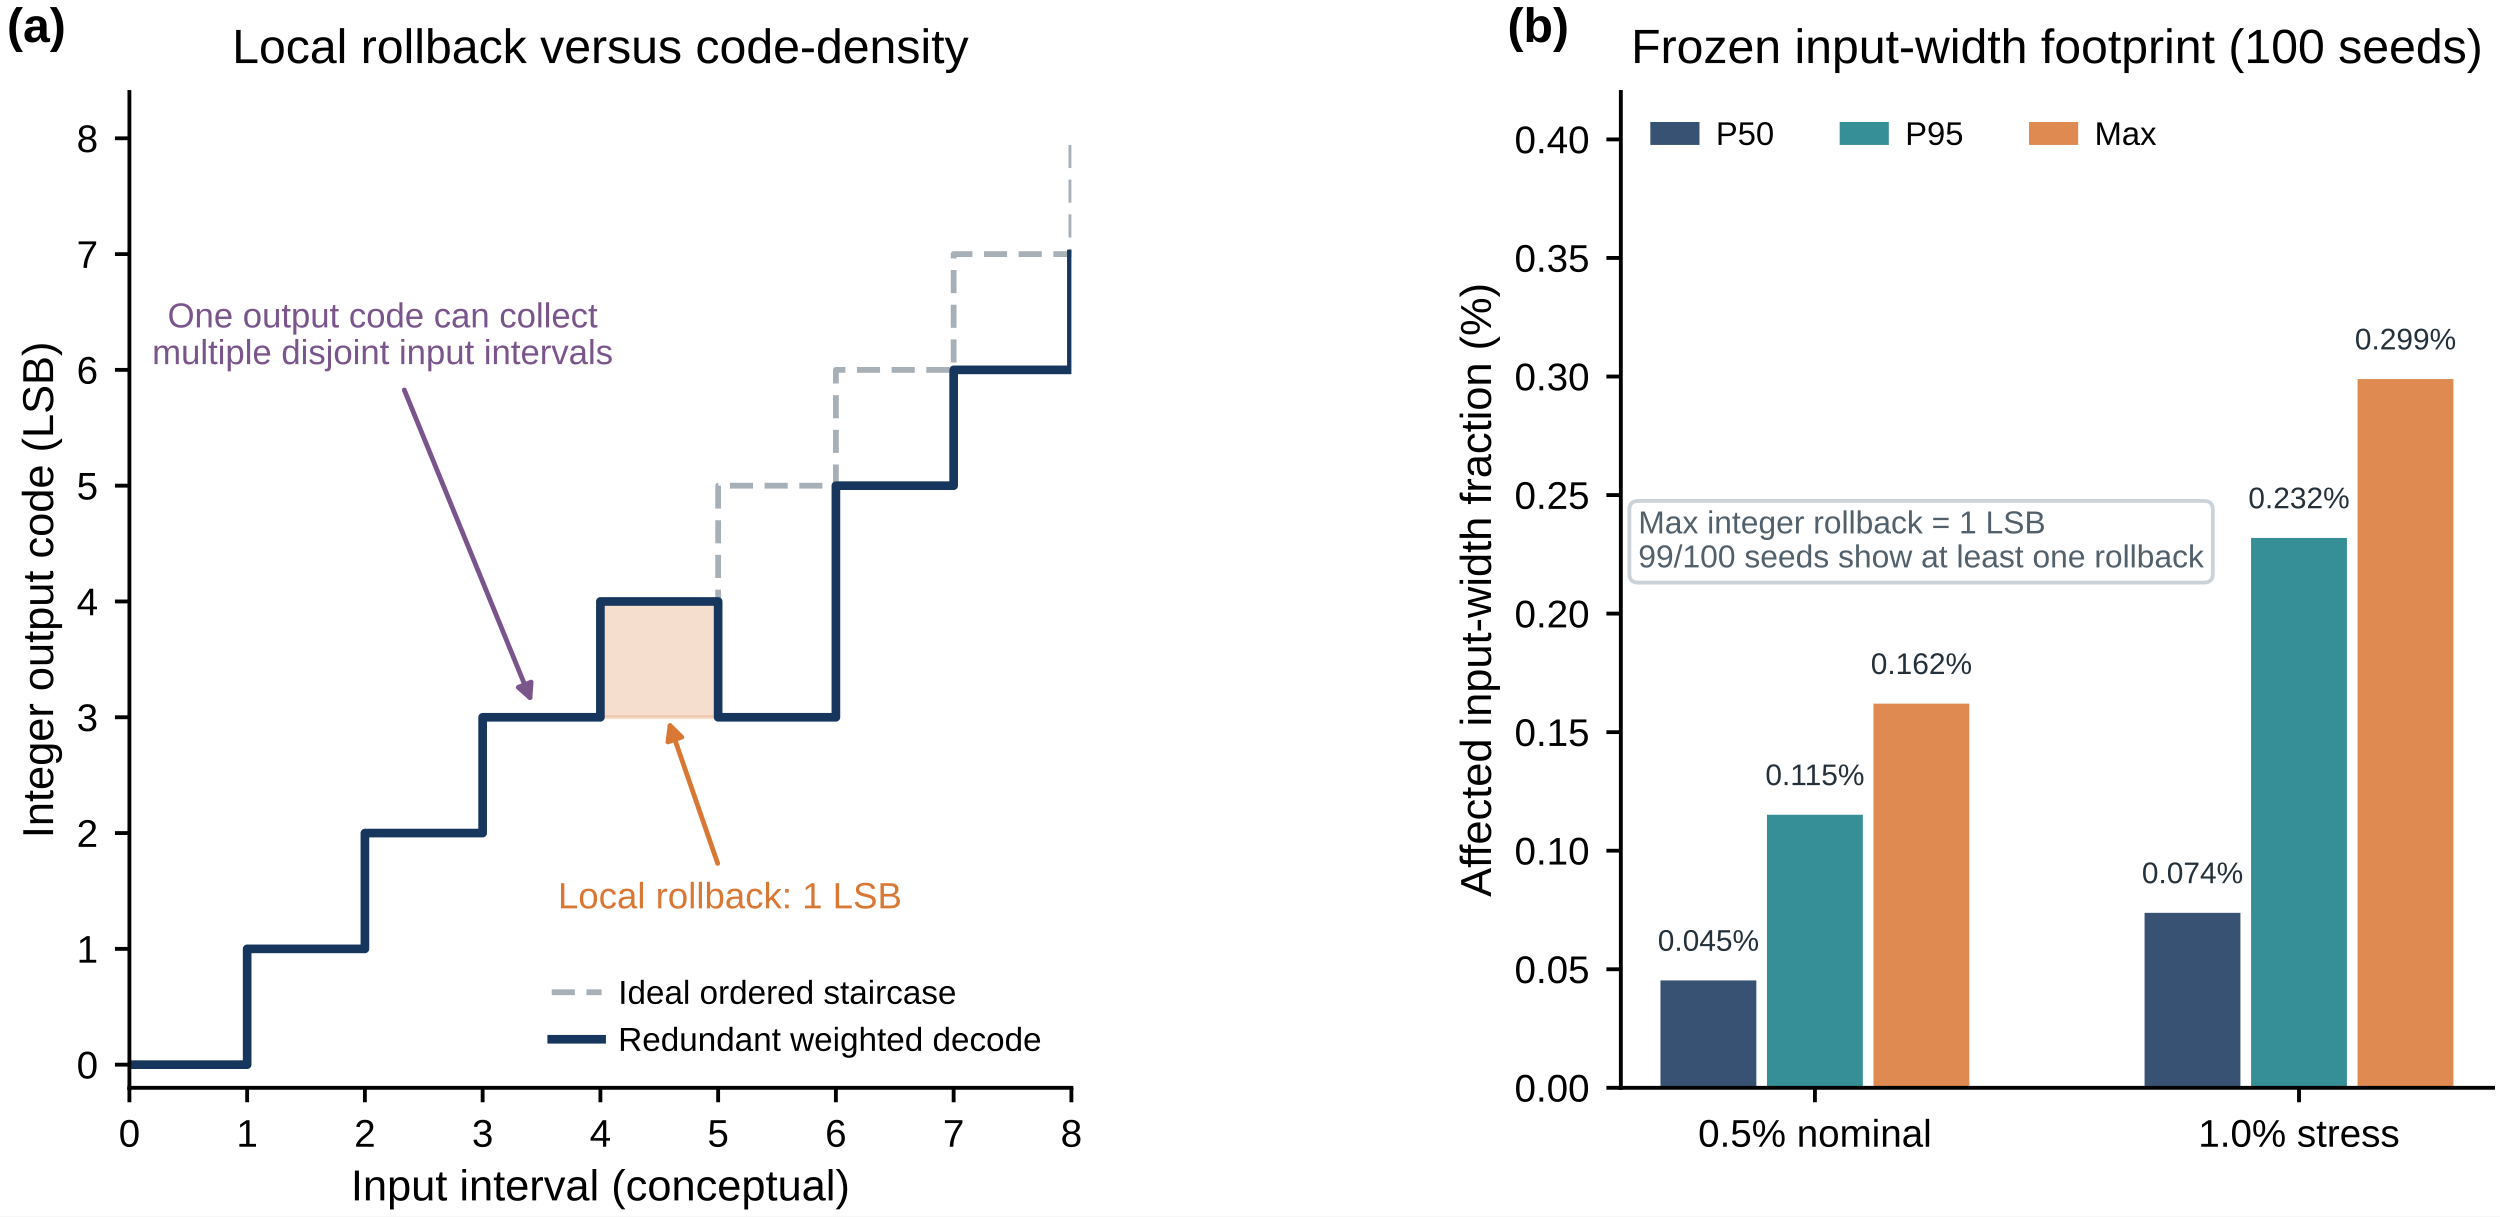
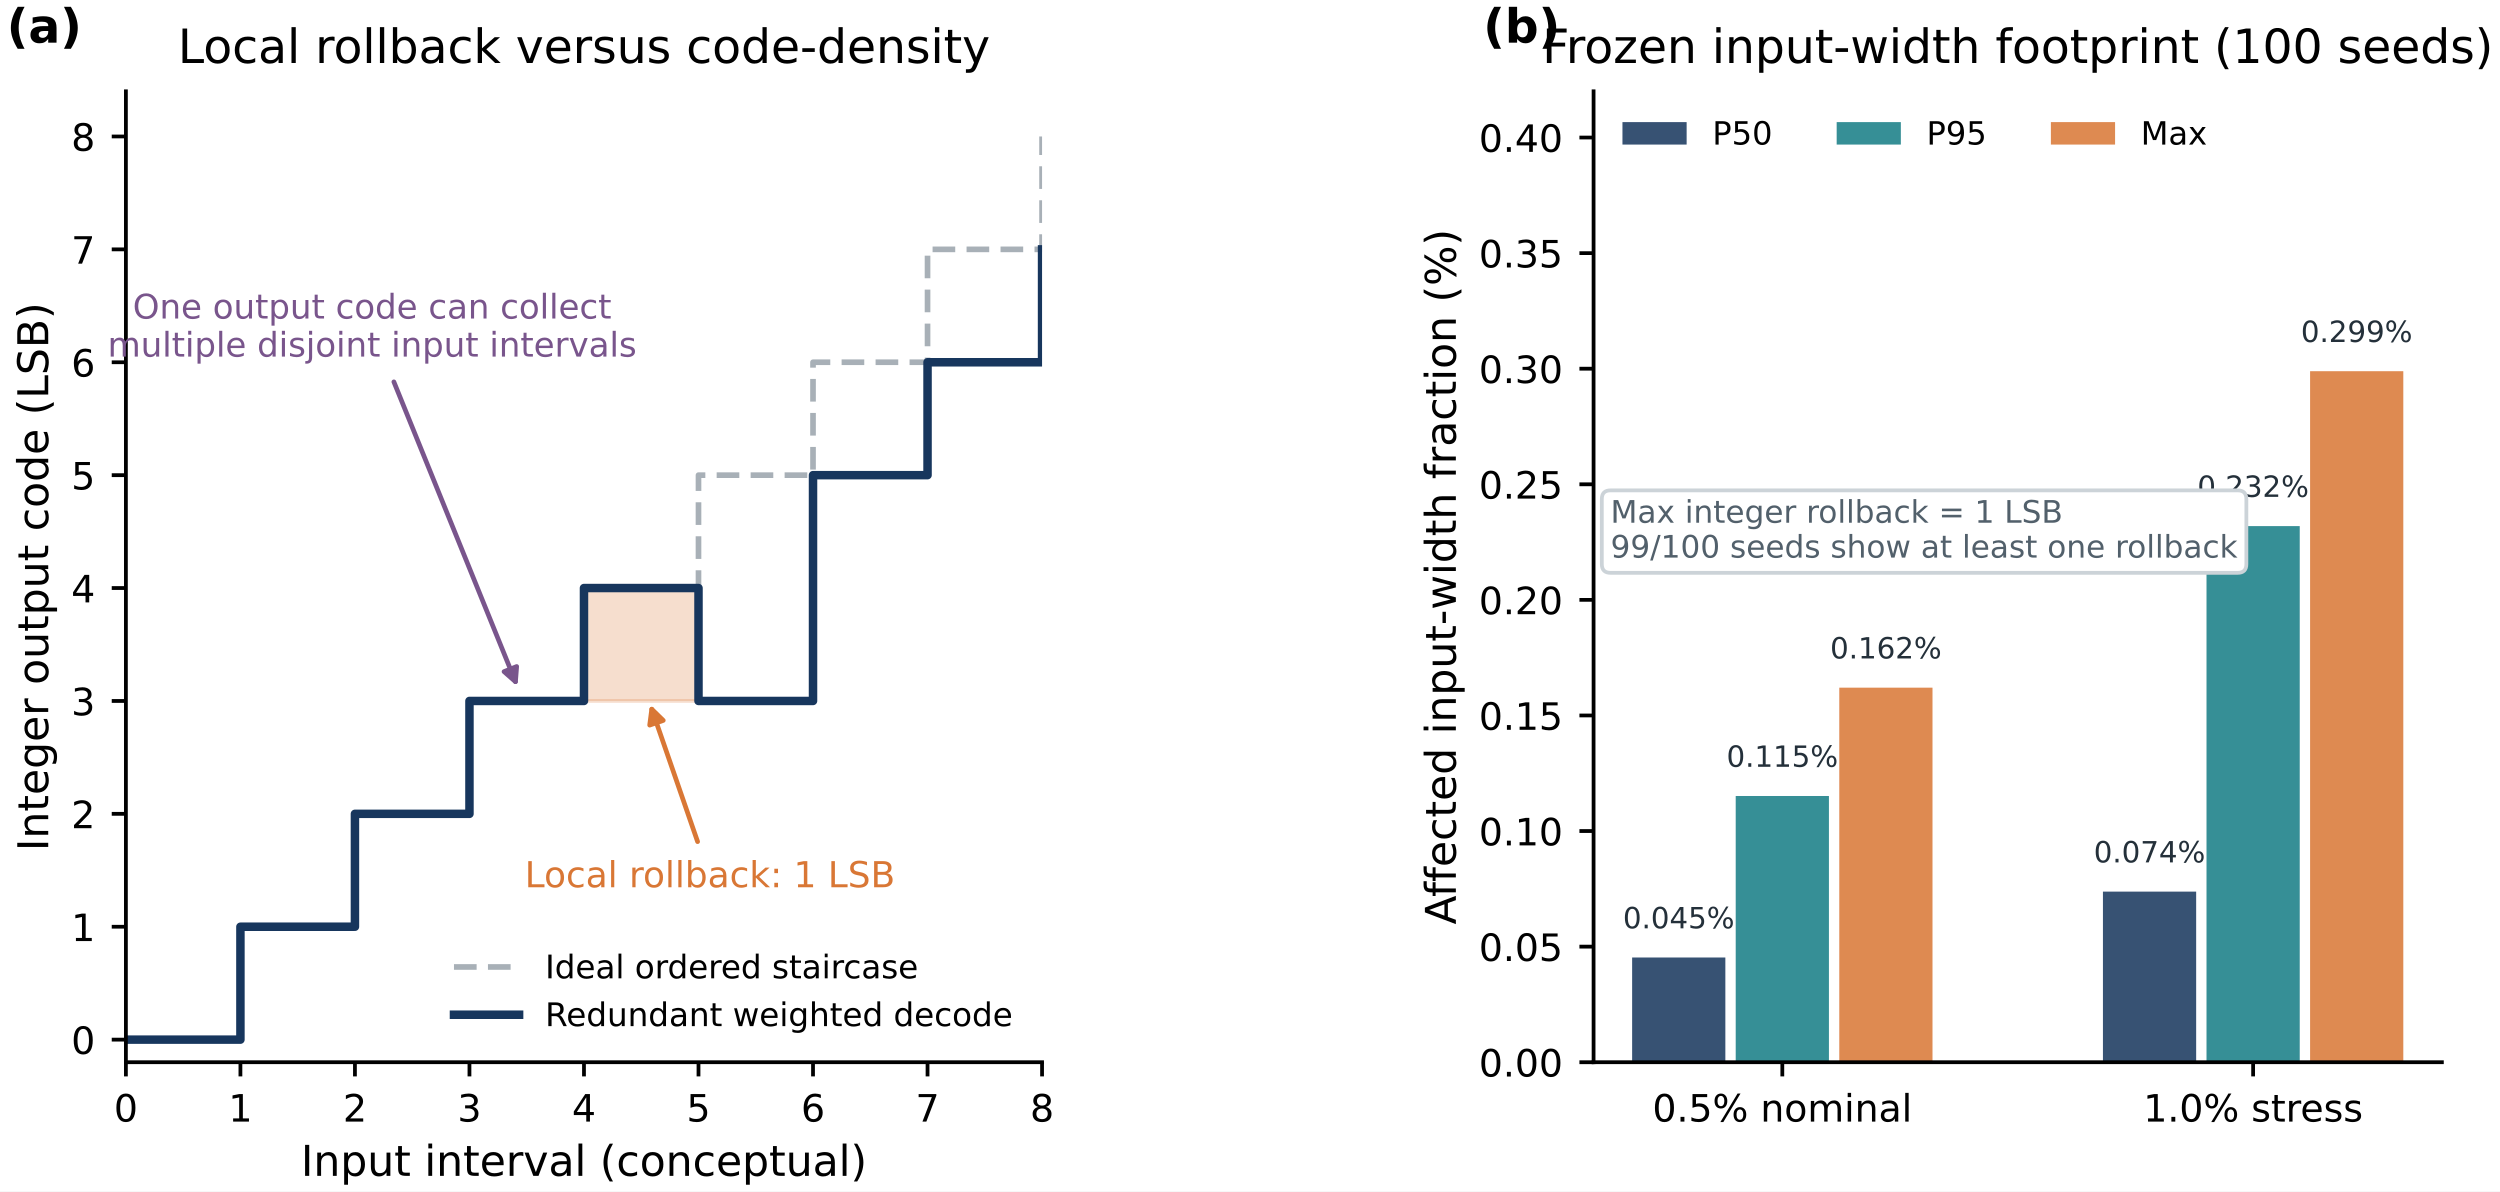
- <svg xmlns="http://www.w3.org/2000/svg" xmlns:xlink="http://www.w3.org/1999/xlink" width="518.879pt" height="252.479pt" viewBox="0 0 518.879 252.479" version="1.1">
+ <svg xmlns="http://www.w3.org/2000/svg" xmlns:xlink="http://www.w3.org/1999/xlink" width="529.757pt" height="252.479pt" viewBox="0 0 529.757 252.479" version="1.1">
  <defs>
    <style type="text/css">*{stroke-linejoin: round; stroke-linecap: butt}</style>
  </defs>
  <g id="figure_1">
    <g id="patch_1">
-       <path d="M 0 252.479 L 518.879 252.479 L 518.879 0 L 0 0 z " style="fill: #ffffff" />
+       <path d="M 0 252.479 L 529.757 252.479 L 529.757 0 L 0 0 z " style="fill: #ffffff" />
    </g>
    <g id="axes_1">
      <g id="patch_2">
-         <path d="M 26.857 225.777 L 222.369 225.777 L 222.369 19.092 L 26.857 19.092 z " style="fill: #ffffff" />
+         <path d="M 26.678 225.087 L 220.815 225.087 L 220.815 19.348 L 26.678 19.348 z " style="fill: #ffffff" />
      </g>
      <g id="FillBetweenPolyCollection_1">
        <defs>
-           <path id="ma33ff1bf44" d="M 124.613 -127.642 L 124.613 -103.608 L 149.052 -103.608 L 149.052 -103.608 L 149.052 -127.642 L 149.052 -127.642 L 149.052 -127.642 L 124.613 -127.642 z " style="stroke: #d97735; stroke-opacity: 0.24; stroke-width: 0.8" />
+           <path id="mee84dcbcc9" d="M 123.746 -127.87 L 123.746 -103.947 L 148.013 -103.947 L 148.013 -103.947 L 148.013 -127.87 L 148.013 -127.87 L 148.013 -127.87 L 123.746 -127.87 z " style="stroke: #d97735; stroke-opacity: 0.24; stroke-width: 0.8" />
        </defs>
-         <g clip-path="url(#p0a702f76de)">
-           <use xlink:href="#ma33ff1bf44" x="0" y="252.479" style="fill: #d97735; fill-opacity: 0.24; stroke: #d97735; stroke-opacity: 0.24; stroke-width: 0.8" />
+         <g clip-path="url(#pbd47ef00f9)">
+           <use xlink:href="#mee84dcbcc9" x="0" y="252.479" style="fill: #d97735; fill-opacity: 0.24; stroke: #d97735; stroke-opacity: 0.24; stroke-width: 0.8" />
        </g>
      </g>
      <g id="matplotlib.axis_1">
        <g id="xtick_1">
          <g id="line2d_1">
            <defs>
              <path id="m987ebb8c46" d="M 0 0 L 0 3 " style="stroke: #000000; stroke-width: 0.8" />
            </defs>
            <g>
-               <use xlink:href="#m987ebb8c46" x="26.857" y="225.777" style="stroke: #000000; stroke-width: 0.8" />
+               <use xlink:href="#m987ebb8c46" x="26.678" y="225.087" style="stroke: #000000; stroke-width: 0.8" />
            </g>
          </g>
          <g id="text_1">
-             <text style="font-size: 8px; font-family: 'Arial', 'Noto Sans SC', 'Microsoft YaHei', 'DejaVu Sans', sans-serif; text-anchor: middle" x="26.857" y="238.004" transform="rotate(-0 26.85667 238.0035)">0</text>
+             <text style="font-size: 8px; font-family: 'DejaVu Sans', sans-serif; text-anchor: middle" x="26.678" y="237.665" transform="rotate(-0 26.6778 237.6654)">0</text>
          </g>
        </g>
        <g id="xtick_2">
          <g id="line2d_2">
            <g>
-               <use xlink:href="#m987ebb8c46" x="51.296" y="225.777" style="stroke: #000000; stroke-width: 0.8" />
+               <use xlink:href="#m987ebb8c46" x="50.945" y="225.087" style="stroke: #000000; stroke-width: 0.8" />
            </g>
          </g>
          <g id="text_2">
-             <text style="font-size: 8px; font-family: 'Arial', 'Noto Sans SC', 'Microsoft YaHei', 'DejaVu Sans', sans-serif; text-anchor: middle" x="51.296" y="238.004" transform="rotate(-0 51.29577 238.0035)">1</text>
+             <text style="font-size: 8px; font-family: 'DejaVu Sans', sans-serif; text-anchor: middle" x="50.945" y="237.665" transform="rotate(-0 50.94491 237.6654)">1</text>
          </g>
        </g>
        <g id="xtick_3">
          <g id="line2d_3">
            <g>
-               <use xlink:href="#m987ebb8c46" x="75.735" y="225.777" style="stroke: #000000; stroke-width: 0.8" />
+               <use xlink:href="#m987ebb8c46" x="75.212" y="225.087" style="stroke: #000000; stroke-width: 0.8" />
            </g>
          </g>
          <g id="text_3">
-             <text style="font-size: 8px; font-family: 'Arial', 'Noto Sans SC', 'Microsoft YaHei', 'DejaVu Sans', sans-serif; text-anchor: middle" x="75.735" y="238.004" transform="rotate(-0 75.73488 238.0035)">2</text>
+             <text style="font-size: 8px; font-family: 'DejaVu Sans', sans-serif; text-anchor: middle" x="75.212" y="237.665" transform="rotate(-0 75.21202 237.6654)">2</text>
          </g>
        </g>
        <g id="xtick_4">
          <g id="line2d_4">
            <g>
-               <use xlink:href="#m987ebb8c46" x="100.174" y="225.777" style="stroke: #000000; stroke-width: 0.8" />
+               <use xlink:href="#m987ebb8c46" x="99.479" y="225.087" style="stroke: #000000; stroke-width: 0.8" />
            </g>
          </g>
          <g id="text_4">
-             <text style="font-size: 8px; font-family: 'Arial', 'Noto Sans SC', 'Microsoft YaHei', 'DejaVu Sans', sans-serif; text-anchor: middle" x="100.174" y="238.004" transform="rotate(-0 100.174 238.0035)">3</text>
+             <text style="font-size: 8px; font-family: 'DejaVu Sans', sans-serif; text-anchor: middle" x="99.479" y="237.665" transform="rotate(-0 99.47914 237.6654)">3</text>
          </g>
        </g>
        <g id="xtick_5">
          <g id="line2d_5">
            <g>
-               <use xlink:href="#m987ebb8c46" x="124.613" y="225.777" style="stroke: #000000; stroke-width: 0.8" />
+               <use xlink:href="#m987ebb8c46" x="123.746" y="225.087" style="stroke: #000000; stroke-width: 0.8" />
            </g>
          </g>
          <g id="text_5">
-             <text style="font-size: 8px; font-family: 'Arial', 'Noto Sans SC', 'Microsoft YaHei', 'DejaVu Sans', sans-serif; text-anchor: middle" x="124.613" y="238.004" transform="rotate(-0 124.6131 238.0035)">4</text>
+             <text style="font-size: 8px; font-family: 'DejaVu Sans', sans-serif; text-anchor: middle" x="123.746" y="237.665" transform="rotate(-0 123.7463 237.6654)">4</text>
          </g>
        </g>
        <g id="xtick_6">
          <g id="line2d_6">
            <g>
-               <use xlink:href="#m987ebb8c46" x="149.052" y="225.777" style="stroke: #000000; stroke-width: 0.8" />
+               <use xlink:href="#m987ebb8c46" x="148.013" y="225.087" style="stroke: #000000; stroke-width: 0.8" />
            </g>
          </g>
          <g id="text_6">
-             <text style="font-size: 8px; font-family: 'Arial', 'Noto Sans SC', 'Microsoft YaHei', 'DejaVu Sans', sans-serif; text-anchor: middle" x="149.052" y="238.004" transform="rotate(-0 149.0522 238.0035)">5</text>
+             <text style="font-size: 8px; font-family: 'DejaVu Sans', sans-serif; text-anchor: middle" x="148.013" y="237.665" transform="rotate(-0 148.0134 237.6654)">5</text>
          </g>
        </g>
        <g id="xtick_7">
          <g id="line2d_7">
            <g>
-               <use xlink:href="#m987ebb8c46" x="173.491" y="225.777" style="stroke: #000000; stroke-width: 0.8" />
+               <use xlink:href="#m987ebb8c46" x="172.28" y="225.087" style="stroke: #000000; stroke-width: 0.8" />
            </g>
          </g>
          <g id="text_7">
-             <text style="font-size: 8px; font-family: 'Arial', 'Noto Sans SC', 'Microsoft YaHei', 'DejaVu Sans', sans-serif; text-anchor: middle" x="173.491" y="238.004" transform="rotate(-0 173.4913 238.0035)">6</text>
+             <text style="font-size: 8px; font-family: 'DejaVu Sans', sans-serif; text-anchor: middle" x="172.28" y="237.665" transform="rotate(-0 172.2805 237.6654)">6</text>
          </g>
        </g>
        <g id="xtick_8">
          <g id="line2d_8">
            <g>
-               <use xlink:href="#m987ebb8c46" x="197.93" y="225.777" style="stroke: #000000; stroke-width: 0.8" />
+               <use xlink:href="#m987ebb8c46" x="196.548" y="225.087" style="stroke: #000000; stroke-width: 0.8" />
            </g>
          </g>
          <g id="text_8">
-             <text style="font-size: 8px; font-family: 'Arial', 'Noto Sans SC', 'Microsoft YaHei', 'DejaVu Sans', sans-serif; text-anchor: middle" x="197.93" y="238.004" transform="rotate(-0 197.9304 238.0035)">7</text>
+             <text style="font-size: 8px; font-family: 'DejaVu Sans', sans-serif; text-anchor: middle" x="196.548" y="237.665" transform="rotate(-0 196.5476 237.6654)">7</text>
          </g>
        </g>
        <g id="xtick_9">
          <g id="line2d_9">
            <g>
-               <use xlink:href="#m987ebb8c46" x="222.369" y="225.777" style="stroke: #000000; stroke-width: 0.8" />
+               <use xlink:href="#m987ebb8c46" x="220.815" y="225.087" style="stroke: #000000; stroke-width: 0.8" />
            </g>
          </g>
          <g id="text_9">
-             <text style="font-size: 8px; font-family: 'Arial', 'Noto Sans SC', 'Microsoft YaHei', 'DejaVu Sans', sans-serif; text-anchor: middle" x="222.369" y="238.004" transform="rotate(-0 222.3695 238.0035)">8</text>
+             <text style="font-size: 8px; font-family: 'DejaVu Sans', sans-serif; text-anchor: middle" x="220.815" y="237.665" transform="rotate(-0 220.8147 237.6654)">8</text>
          </g>
        </g>
        <g id="text_10">
-           <text style="font-size: 9px; font-family: 'Arial', 'Noto Sans SC', 'Microsoft YaHei', 'DejaVu Sans', sans-serif; text-anchor: middle" x="124.613" y="249.145" transform="rotate(-0 124.6131 249.1453)">Input interval (conceptual)</text>
+           <text style="font-size: 9px; font-family: 'DejaVu Sans', sans-serif; text-anchor: middle" x="123.746" y="249.168" transform="rotate(-0 123.7463 249.1678)">Input interval (conceptual)</text>
        </g>
      </g>
      <g id="matplotlib.axis_2">
        <g id="ytick_1">
          <g id="line2d_10">
            <defs>
              <path id="mbe1105e176" d="M 0 0 L -3 0 " style="stroke: #000000; stroke-width: 0.8" />
            </defs>
            <g>
-               <use xlink:href="#mbe1105e176" x="26.857" y="220.971" style="stroke: #000000; stroke-width: 0.8" />
+               <use xlink:href="#mbe1105e176" x="26.678" y="220.302" style="stroke: #000000; stroke-width: 0.8" />
            </g>
          </g>
          <g id="text_11">
-             <text style="font-size: 8px; font-family: 'Arial', 'Noto Sans SC', 'Microsoft YaHei', 'DejaVu Sans', sans-serif; text-anchor: end" x="20.357" y="223.834" transform="rotate(-0 20.35667 223.8338)">0</text>
+             <text style="font-size: 8px; font-family: 'DejaVu Sans', sans-serif; text-anchor: end" x="20.178" y="223.341" transform="rotate(-0 20.1778 223.3414)">0</text>
          </g>
        </g>
        <g id="ytick_2">
          <g id="line2d_11">
            <g>
-               <use xlink:href="#mbe1105e176" x="26.857" y="196.937" style="stroke: #000000; stroke-width: 0.8" />
+               <use xlink:href="#mbe1105e176" x="26.678" y="196.379" style="stroke: #000000; stroke-width: 0.8" />
            </g>
          </g>
          <g id="text_12">
-             <text style="font-size: 8px; font-family: 'Arial', 'Noto Sans SC', 'Microsoft YaHei', 'DejaVu Sans', sans-serif; text-anchor: end" x="20.357" y="199.801" transform="rotate(-0 20.35667 199.8006)">1</text>
+             <text style="font-size: 8px; font-family: 'DejaVu Sans', sans-serif; text-anchor: end" x="20.178" y="199.418" transform="rotate(-0 20.1778 199.4183)">1</text>
          </g>
        </g>
        <g id="ytick_3">
          <g id="line2d_12">
            <g>
-               <use xlink:href="#mbe1105e176" x="26.857" y="172.904" style="stroke: #000000; stroke-width: 0.8" />
+               <use xlink:href="#mbe1105e176" x="26.678" y="172.456" style="stroke: #000000; stroke-width: 0.8" />
            </g>
          </g>
          <g id="text_13">
-             <text style="font-size: 8px; font-family: 'Arial', 'Noto Sans SC', 'Microsoft YaHei', 'DejaVu Sans', sans-serif; text-anchor: end" x="20.357" y="175.767" transform="rotate(-0 20.35667 175.7674)">2</text>
+             <text style="font-size: 8px; font-family: 'DejaVu Sans', sans-serif; text-anchor: end" x="20.178" y="175.495" transform="rotate(-0 20.1778 175.4951)">2</text>
          </g>
        </g>
        <g id="ytick_4">
          <g id="line2d_13">
            <g>
-               <use xlink:href="#mbe1105e176" x="26.857" y="148.871" style="stroke: #000000; stroke-width: 0.8" />
+               <use xlink:href="#mbe1105e176" x="26.678" y="148.533" style="stroke: #000000; stroke-width: 0.8" />
            </g>
          </g>
          <g id="text_14">
-             <text style="font-size: 8px; font-family: 'Arial', 'Noto Sans SC', 'Microsoft YaHei', 'DejaVu Sans', sans-serif; text-anchor: end" x="20.357" y="151.734" transform="rotate(-0 20.35667 151.7342)">3</text>
+             <text style="font-size: 8px; font-family: 'DejaVu Sans', sans-serif; text-anchor: end" x="20.178" y="151.572" transform="rotate(-0 20.1778 151.572)">3</text>
          </g>
        </g>
        <g id="ytick_5">
          <g id="line2d_14">
            <g>
-               <use xlink:href="#mbe1105e176" x="26.857" y="124.838" style="stroke: #000000; stroke-width: 0.8" />
+               <use xlink:href="#mbe1105e176" x="26.678" y="124.609" style="stroke: #000000; stroke-width: 0.8" />
            </g>
          </g>
          <g id="text_15">
-             <text style="font-size: 8px; font-family: 'Arial', 'Noto Sans SC', 'Microsoft YaHei', 'DejaVu Sans', sans-serif; text-anchor: end" x="20.357" y="127.701" transform="rotate(-0 20.35667 127.701)">4</text>
+             <text style="font-size: 8px; font-family: 'DejaVu Sans', sans-serif; text-anchor: end" x="20.178" y="127.649" transform="rotate(-0 20.1778 127.6489)">4</text>
          </g>
        </g>
        <g id="ytick_6">
          <g id="line2d_15">
            <g>
-               <use xlink:href="#mbe1105e176" x="26.857" y="100.805" style="stroke: #000000; stroke-width: 0.8" />
+               <use xlink:href="#mbe1105e176" x="26.678" y="100.686" style="stroke: #000000; stroke-width: 0.8" />
            </g>
          </g>
          <g id="text_16">
-             <text style="font-size: 8px; font-family: 'Arial', 'Noto Sans SC', 'Microsoft YaHei', 'DejaVu Sans', sans-serif; text-anchor: end" x="20.357" y="103.668" transform="rotate(-0 20.35667 103.6678)">5</text>
+             <text style="font-size: 8px; font-family: 'DejaVu Sans', sans-serif; text-anchor: end" x="20.178" y="103.726" transform="rotate(-0 20.1778 103.7257)">5</text>
          </g>
        </g>
        <g id="ytick_7">
          <g id="line2d_16">
            <g>
-               <use xlink:href="#mbe1105e176" x="26.857" y="76.771" style="stroke: #000000; stroke-width: 0.8" />
+               <use xlink:href="#mbe1105e176" x="26.678" y="76.763" style="stroke: #000000; stroke-width: 0.8" />
            </g>
          </g>
          <g id="text_17">
-             <text style="font-size: 8px; font-family: 'Arial', 'Noto Sans SC', 'Microsoft YaHei', 'DejaVu Sans', sans-serif; text-anchor: end" x="20.357" y="79.635" transform="rotate(-0 20.35667 79.63459)">6</text>
+             <text style="font-size: 8px; font-family: 'DejaVu Sans', sans-serif; text-anchor: end" x="20.178" y="79.803" transform="rotate(-0 20.1778 79.80259)">6</text>
          </g>
        </g>
        <g id="ytick_8">
          <g id="line2d_17">
            <g>
-               <use xlink:href="#mbe1105e176" x="26.857" y="52.738" style="stroke: #000000; stroke-width: 0.8" />
+               <use xlink:href="#mbe1105e176" x="26.678" y="52.84" style="stroke: #000000; stroke-width: 0.8" />
            </g>
          </g>
          <g id="text_18">
-             <text style="font-size: 8px; font-family: 'Arial', 'Noto Sans SC', 'Microsoft YaHei', 'DejaVu Sans', sans-serif; text-anchor: end" x="20.357" y="55.601" transform="rotate(-0 20.35667 55.6014)">7</text>
+             <text style="font-size: 8px; font-family: 'DejaVu Sans', sans-serif; text-anchor: end" x="20.178" y="55.879" transform="rotate(-0 20.1778 55.87945)">7</text>
          </g>
        </g>
        <g id="ytick_9">
          <g id="line2d_18">
            <g>
-               <use xlink:href="#mbe1105e176" x="26.857" y="28.705" style="stroke: #000000; stroke-width: 0.8" />
+               <use xlink:href="#mbe1105e176" x="26.678" y="28.917" style="stroke: #000000; stroke-width: 0.8" />
            </g>
          </g>
          <g id="text_19">
-             <text style="font-size: 8px; font-family: 'Arial', 'Noto Sans SC', 'Microsoft YaHei', 'DejaVu Sans', sans-serif; text-anchor: end" x="20.357" y="31.568" transform="rotate(-0 20.35667 31.5682)">8</text>
+             <text style="font-size: 8px; font-family: 'DejaVu Sans', sans-serif; text-anchor: end" x="20.178" y="31.956" transform="rotate(-0 20.1778 31.95631)">8</text>
          </g>
        </g>
        <g id="text_20">
-           <text style="font-size: 9px; font-family: 'Arial', 'Noto Sans SC', 'Microsoft YaHei', 'DejaVu Sans', sans-serif; text-anchor: middle" x="11.014" y="122.435" transform="rotate(-90 11.0137 122.4345)">Integer output code (LSB)</text>
+           <text style="font-size: 9px; font-family: 'DejaVu Sans', sans-serif; text-anchor: middle" x="10.216" y="122.217" transform="rotate(-90 10.21608 122.2172)">Integer output code (LSB)</text>
        </g>
      </g>
      <g id="line2d_19">
-         <path d="M 26.857 220.971 L 51.296 220.971 L 51.296 196.937 L 75.735 196.937 L 75.735 172.904 L 100.174 172.904 L 100.174 148.871 L 124.613 148.871 L 124.613 124.838 L 149.052 124.838 L 149.052 100.805 L 173.491 100.805 L 173.491 76.771 L 197.93 76.771 L 197.93 52.738 L 222.369 52.738 L 222.369 28.705 " clip-path="url(#p0a702f76de)" style="fill: none; stroke-dasharray: 4.8,2.4; stroke-dashoffset: 0; stroke: #a8b0b7; stroke-width: 1.2" />
+         <path d="M 26.678 220.302 L 50.945 220.302 L 50.945 196.379 L 75.212 196.379 L 75.212 172.456 L 99.479 172.456 L 99.479 148.533 L 123.746 148.533 L 123.746 124.609 L 148.013 124.609 L 148.013 100.686 L 172.28 100.686 L 172.28 76.763 L 196.548 76.763 L 196.548 52.84 L 220.815 52.84 L 220.815 28.917 " clip-path="url(#pbd47ef00f9)" style="fill: none; stroke-dasharray: 4.8,2.4; stroke-dashoffset: 0; stroke: #a8b0b7; stroke-width: 1.2" />
      </g>
      <g id="line2d_20">
-         <path d="M 26.857 220.971 L 51.296 220.971 L 51.296 196.937 L 75.735 196.937 L 75.735 172.904 L 100.174 172.904 L 100.174 148.871 L 124.613 148.871 L 124.613 124.838 L 149.052 124.838 L 149.052 148.871 L 173.491 148.871 L 173.491 100.805 L 197.93 100.805 L 197.93 76.771 L 222.369 76.771 L 222.369 52.738 " clip-path="url(#p0a702f76de)" style="fill: none; stroke: #17365d; stroke-width: 1.8; stroke-linecap: square" />
+         <path d="M 26.678 220.302 L 50.945 220.302 L 50.945 196.379 L 75.212 196.379 L 75.212 172.456 L 99.479 172.456 L 99.479 148.533 L 123.746 148.533 L 123.746 124.609 L 148.013 124.609 L 148.013 148.533 L 172.28 148.533 L 172.28 100.686 L 196.548 100.686 L 196.548 76.763 L 220.815 76.763 L 220.815 52.84 " clip-path="url(#pbd47ef00f9)" style="fill: none; stroke: #17365d; stroke-width: 1.8; stroke-linecap: square" />
      </g>
      <g id="patch_3">
-         <path d="M 26.857 225.777 L 26.857 19.092 " style="fill: none; stroke: #000000; stroke-width: 0.8; stroke-linejoin: miter; stroke-linecap: square" />
+         <path d="M 26.678 225.087 L 26.678 19.348 " style="fill: none; stroke: #000000; stroke-width: 0.8; stroke-linejoin: miter; stroke-linecap: square" />
      </g>
      <g id="patch_4">
-         <path d="M 26.857 225.777 L 222.369 225.777 " style="fill: none; stroke: #000000; stroke-width: 0.8; stroke-linejoin: miter; stroke-linecap: square" />
+         <path d="M 26.678 225.087 L 220.815 225.087 " style="fill: none; stroke: #000000; stroke-width: 0.8; stroke-linejoin: miter; stroke-linecap: square" />
      </g>
      <g id="patch_5">
-         <path d="M 148.951 179.196 Q 143.829 164.378 139.073 150.616 " style="fill: none; stroke: #d97735; stroke-linecap: round" />
-         <path d="M 138.629 153.985 L 139.073 150.616 L 141.503 152.992 z " style="fill: #d97735; stroke: #d97735; stroke-linecap: round" />
+         <path d="M 147.822 178.343 Q 142.785 163.784 138.112 150.282 " style="fill: none; stroke: #d97735; stroke-linecap: round" />
+         <path d="M 137.67 153.652 L 138.112 150.282 L 140.543 152.658 z " style="fill: #d97735; stroke: #d97735; stroke-linecap: round" />
      </g>
      <g id="text_21">
-         <text style="font-size: 7.6px; font-family: 'Arial', 'Noto Sans SC', 'Microsoft YaHei', 'DejaVu Sans', sans-serif; text-anchor: middle; fill: #d97735" x="151.496" y="188.526" transform="rotate(-0 151.4961 188.5258)">Local rollback: 1 LSB</text>
+         <text style="font-size: 7.6px; font-family: 'DejaVu Sans', sans-serif; text-anchor: middle; fill: #d97735" x="150.44" y="188.006" transform="rotate(-0 150.4401 188.0058)">Local rollback: 1 LSB</text>
      </g>
      <g id="patch_6">
-         <path d="M 83.911 80.939 Q 97.163 113.378 109.992 144.781 " style="fill: none; stroke: #79558c; stroke-linecap: round" />
-         <path d="M 110.236 141.571 L 109.992 144.781 L 107.57 142.66 z " style="fill: #79558c; stroke: #79558c; stroke-linecap: round" />
+         <path d="M 83.464 80.92 Q 96.556 113.202 109.228 144.448 " style="fill: none; stroke: #79558c; stroke-linecap: round" />
+         <path d="M 109.48 141.238 L 109.228 144.448 L 106.811 142.32 z " style="fill: #79558c; stroke: #79558c; stroke-linecap: round" />
      </g>
      <g id="text_22">
-         <text style="font-size: 7.2px; font-family: 'Arial', 'Noto Sans SC', 'Microsoft YaHei', 'DejaVu Sans', sans-serif; fill: #79558c" transform="translate(34.7748 67.95446)">One output code can collect</text>
-         <text style="font-size: 7.2px; font-family: 'Arial', 'Noto Sans SC', 'Microsoft YaHei', 'DejaVu Sans', sans-serif; fill: #79558c" transform="translate(31.58037 75.56981)">multiple disjoint input intervals</text>
+         <text style="font-size: 7.2px; font-family: 'DejaVu Sans', sans-serif; fill: #79558c" transform="translate(28.13315 67.50463)">One output code can collect</text>
+         <text style="font-size: 7.2px; font-family: 'DejaVu Sans', sans-serif; fill: #79558c" transform="translate(22.80234 75.56706)">multiple disjoint input intervals</text>
      </g>
      <g id="text_23">
-         <text style="font-weight: 700; font-size: 10px; font-family: 'Arial', 'Noto Sans SC', 'Microsoft YaHei', 'DejaVu Sans', sans-serif; text-anchor: start" x="1.44" y="8.72" transform="rotate(-0 1.44 8.719687)">(a)</text>
+         <text style="font-weight: 700; font-size: 10px; font-family: 'DejaVu Sans', sans-serif; text-anchor: start" x="1.44" y="9.038" transform="rotate(-0 1.44 9.038437)">(a)</text>
      </g>
      <g id="text_24">
-         <text style="font-size: 10px; font-family: 'Arial', 'Noto Sans SC', 'Microsoft YaHei', 'DejaVu Sans', sans-serif; text-anchor: middle" x="124.613" y="13.092" transform="rotate(-0 124.6131 13.09179)">Local rollback versus code-density</text>
+         <text style="font-size: 10px; font-family: 'DejaVu Sans', sans-serif; text-anchor: middle" x="123.746" y="13.348" transform="rotate(-0 123.7463 13.34768)">Local rollback versus code-density</text>
      </g>
      <g id="legend_1">
        <g id="line2d_21">
-           <path d="M 114.513 205.94 L 119.688 205.94 L 119.688 205.94 L 124.863 205.94 L 124.863 205.94 " style="fill: none; stroke-dasharray: 4.8,2.4; stroke-dashoffset: 0; stroke: #a8b0b7; stroke-width: 1.2" />
+           <path d="M 96.199 204.899 L 103.099 204.899 L 103.099 204.899 L 109.999 204.899 L 109.999 204.899 " style="fill: none; stroke-dasharray: 4.8,2.4; stroke-dashoffset: 0; stroke: #a8b0b7; stroke-width: 1.2" />
        </g>
        <g id="text_25">
-           <text style="font-size: 6.9px; font-family: 'Arial', 'Noto Sans SC', 'Microsoft YaHei', 'DejaVu Sans', sans-serif; text-anchor: start" x="128.313" y="208.355" transform="rotate(-0 128.3128 208.3548)">Ideal ordered staircase</text>
+           <text style="font-size: 6.9px; font-family: 'DejaVu Sans', sans-serif; text-anchor: start" x="115.519" y="207.314" transform="rotate(-0 115.5185 207.3138)">Ideal ordered staircase</text>
        </g>
        <g id="line2d_22">
-           <path d="M 114.513 215.7 L 119.688 215.7 L 119.688 215.7 L 124.863 215.7 L 124.863 215.7 " style="fill: none; stroke: #17365d; stroke-width: 1.8; stroke-linecap: square" />
+           <path d="M 96.199 215.027 L 103.099 215.027 L 103.099 215.027 L 109.999 215.027 L 109.999 215.027 " style="fill: none; stroke: #17365d; stroke-width: 1.8; stroke-linecap: square" />
        </g>
        <g id="text_26">
-           <text style="font-size: 6.9px; font-family: 'Arial', 'Noto Sans SC', 'Microsoft YaHei', 'DejaVu Sans', sans-serif; text-anchor: start" x="128.313" y="218.115" transform="rotate(-0 128.3128 218.1151)">Redundant weighted decode</text>
+           <text style="font-size: 6.9px; font-family: 'DejaVu Sans', sans-serif; text-anchor: start" x="115.519" y="217.442" transform="rotate(-0 115.5185 217.4417)">Redundant weighted decode</text>
        </g>
      </g>
    </g>
    <g id="axes_2">
      <g id="patch_7">
-         <path d="M 336.409 225.777 L 517.439 225.777 L 517.439 19.092 L 336.409 19.092 z " style="fill: #ffffff" />
+         <path d="M 337.683 225.087 L 517.439 225.087 L 517.439 19.348 L 337.683 19.348 z " style="fill: #ffffff" />
      </g>
      <g id="patch_8">
-         <path d="M 344.637 225.777 L 364.531 225.777 L 364.531 203.487 L 344.637 203.487 z " clip-path="url(#p8c31d18017)" style="fill: #17365d; opacity: 0.86" />
+         <path d="M 345.853 225.087 L 365.607 225.087 L 365.607 202.898 L 345.853 202.898 z " clip-path="url(#p6cd65131ce)" style="fill: #17365d; opacity: 0.86" />
      </g>
      <g id="patch_9">
-         <path d="M 445.109 225.777 L 465.003 225.777 L 465.003 189.459 L 445.109 189.459 z " clip-path="url(#p8c31d18017)" style="fill: #17365d; opacity: 0.86" />
+         <path d="M 445.618 225.087 L 465.372 225.087 L 465.372 188.935 L 445.618 188.935 z " clip-path="url(#p6cd65131ce)" style="fill: #17365d; opacity: 0.86" />
      </g>
      <g id="patch_10">
-         <path d="M 366.741 225.777 L 386.634 225.777 L 386.634 169.105 L 366.741 169.105 z " clip-path="url(#p8c31d18017)" style="fill: #167d85; opacity: 0.86" />
+         <path d="M 367.802 225.087 L 387.555 225.087 L 387.555 168.674 L 367.802 168.674 z " clip-path="url(#p6cd65131ce)" style="fill: #167d85; opacity: 0.86" />
      </g>
      <g id="patch_11">
-         <path d="M 467.213 225.777 L 487.106 225.777 L 487.106 111.651 L 467.213 111.651 z " clip-path="url(#p8c31d18017)" style="fill: #167d85; opacity: 0.86" />
+         <path d="M 467.566 225.087 L 487.32 225.087 L 487.32 111.483 L 467.566 111.483 z " clip-path="url(#p6cd65131ce)" style="fill: #167d85; opacity: 0.86" />
      </g>
      <g id="patch_12">
-         <path d="M 388.845 225.777 L 408.738 225.777 L 408.738 146.042 L 388.845 146.042 z " clip-path="url(#p8c31d18017)" style="fill: #d97735; opacity: 0.86" />
+         <path d="M 389.75 225.087 L 409.503 225.087 L 409.503 145.717 L 389.75 145.717 z " clip-path="url(#p6cd65131ce)" style="fill: #d97735; opacity: 0.86" />
      </g>
      <g id="patch_13">
-         <path d="M 489.317 225.777 L 509.21 225.777 L 509.21 78.676 L 489.317 78.676 z " clip-path="url(#p8c31d18017)" style="fill: #d97735; opacity: 0.86" />
+         <path d="M 489.515 225.087 L 509.268 225.087 L 509.268 78.659 L 489.515 78.659 z " clip-path="url(#p6cd65131ce)" style="fill: #d97735; opacity: 0.86" />
      </g>
      <g id="matplotlib.axis_3">
        <g id="xtick_10">
          <g id="line2d_23">
            <g>
-               <use xlink:href="#m987ebb8c46" x="376.688" y="225.777" style="stroke: #000000; stroke-width: 0.8" />
+               <use xlink:href="#m987ebb8c46" x="377.678" y="225.087" style="stroke: #000000; stroke-width: 0.8" />
            </g>
          </g>
          <g id="text_27">
-             <text style="font-size: 8px; font-family: 'Arial', 'Noto Sans SC', 'Microsoft YaHei', 'DejaVu Sans', sans-serif; text-anchor: middle" x="376.688" y="238.004" transform="rotate(-0 376.6878 238.0035)">0.5% nominal</text>
+             <text style="font-size: 8px; font-family: 'DejaVu Sans', sans-serif; text-anchor: middle" x="377.678" y="237.665" transform="rotate(-0 377.6783 237.6654)">0.5% nominal</text>
          </g>
        </g>
        <g id="xtick_11">
          <g id="line2d_24">
            <g>
-               <use xlink:href="#m987ebb8c46" x="477.16" y="225.777" style="stroke: #000000; stroke-width: 0.8" />
+               <use xlink:href="#m987ebb8c46" x="477.443" y="225.087" style="stroke: #000000; stroke-width: 0.8" />
            </g>
          </g>
          <g id="text_28">
-             <text style="font-size: 8px; font-family: 'Arial', 'Noto Sans SC', 'Microsoft YaHei', 'DejaVu Sans', sans-serif; text-anchor: middle" x="477.16" y="238.004" transform="rotate(-0 477.1597 238.0035)">1.0% stress</text>
+             <text style="font-size: 8px; font-family: 'DejaVu Sans', sans-serif; text-anchor: middle" x="477.443" y="237.665" transform="rotate(-0 477.4432 237.6654)">1.0% stress</text>
          </g>
        </g>
      </g>
      <g id="matplotlib.axis_4">
        <g id="ytick_10">
          <g id="line2d_25">
            <g>
-               <use xlink:href="#mbe1105e176" x="336.409" y="225.777" style="stroke: #000000; stroke-width: 0.8" />
+               <use xlink:href="#mbe1105e176" x="337.683" y="225.087" style="stroke: #000000; stroke-width: 0.8" />
            </g>
          </g>
          <g id="text_29">
-             <text style="font-size: 8px; font-family: 'Arial', 'Noto Sans SC', 'Microsoft YaHei', 'DejaVu Sans', sans-serif; text-anchor: end" x="329.909" y="228.64" transform="rotate(-0 329.9086 228.6404)">0.00</text>
+             <text style="font-size: 8px; font-family: 'DejaVu Sans', sans-serif; text-anchor: end" x="331.183" y="228.126" transform="rotate(-0 331.1825 228.126)">0.00</text>
          </g>
        </g>
        <g id="ytick_11">
          <g id="line2d_26">
            <g>
-               <use xlink:href="#mbe1105e176" x="336.409" y="201.172" style="stroke: #000000; stroke-width: 0.8" />
+               <use xlink:href="#mbe1105e176" x="337.683" y="200.594" style="stroke: #000000; stroke-width: 0.8" />
            </g>
          </g>
          <g id="text_30">
-             <text style="font-size: 8px; font-family: 'Arial', 'Noto Sans SC', 'Microsoft YaHei', 'DejaVu Sans', sans-serif; text-anchor: end" x="329.909" y="204.035" transform="rotate(-0 329.9086 204.035)">0.05</text>
+             <text style="font-size: 8px; font-family: 'DejaVu Sans', sans-serif; text-anchor: end" x="331.183" y="203.633" transform="rotate(-0 331.1825 203.6333)">0.05</text>
          </g>
        </g>
        <g id="ytick_12">
          <g id="line2d_27">
            <g>
-               <use xlink:href="#mbe1105e176" x="336.409" y="176.566" style="stroke: #000000; stroke-width: 0.8" />
+               <use xlink:href="#mbe1105e176" x="337.683" y="176.101" style="stroke: #000000; stroke-width: 0.8" />
            </g>
          </g>
          <g id="text_31">
-             <text style="font-size: 8px; font-family: 'Arial', 'Noto Sans SC', 'Microsoft YaHei', 'DejaVu Sans', sans-serif; text-anchor: end" x="329.909" y="179.43" transform="rotate(-0 329.9086 179.4296)">0.10</text>
+             <text style="font-size: 8px; font-family: 'DejaVu Sans', sans-serif; text-anchor: end" x="331.183" y="179.141" transform="rotate(-0 331.1825 179.1406)">0.10</text>
          </g>
        </g>
        <g id="ytick_13">
          <g id="line2d_28">
            <g>
-               <use xlink:href="#mbe1105e176" x="336.409" y="151.961" style="stroke: #000000; stroke-width: 0.8" />
+               <use xlink:href="#mbe1105e176" x="337.683" y="151.608" style="stroke: #000000; stroke-width: 0.8" />
            </g>
          </g>
          <g id="text_32">
-             <text style="font-size: 8px; font-family: 'Arial', 'Noto Sans SC', 'Microsoft YaHei', 'DejaVu Sans', sans-serif; text-anchor: end" x="329.909" y="154.824" transform="rotate(-0 329.9086 154.8242)">0.15</text>
+             <text style="font-size: 8px; font-family: 'DejaVu Sans', sans-serif; text-anchor: end" x="331.183" y="154.648" transform="rotate(-0 331.1825 154.6478)">0.15</text>
          </g>
        </g>
        <g id="ytick_14">
          <g id="line2d_29">
            <g>
-               <use xlink:href="#mbe1105e176" x="336.409" y="127.356" style="stroke: #000000; stroke-width: 0.8" />
+               <use xlink:href="#mbe1105e176" x="337.683" y="127.116" style="stroke: #000000; stroke-width: 0.8" />
            </g>
          </g>
          <g id="text_33">
-             <text style="font-size: 8px; font-family: 'Arial', 'Noto Sans SC', 'Microsoft YaHei', 'DejaVu Sans', sans-serif; text-anchor: end" x="329.909" y="130.219" transform="rotate(-0 329.9086 130.2188)">0.20</text>
+             <text style="font-size: 8px; font-family: 'DejaVu Sans', sans-serif; text-anchor: end" x="331.183" y="130.155" transform="rotate(-0 331.1825 130.1551)">0.20</text>
          </g>
        </g>
        <g id="ytick_15">
          <g id="line2d_30">
            <g>
-               <use xlink:href="#mbe1105e176" x="336.409" y="102.75" style="stroke: #000000; stroke-width: 0.8" />
+               <use xlink:href="#mbe1105e176" x="337.683" y="102.623" style="stroke: #000000; stroke-width: 0.8" />
            </g>
          </g>
          <g id="text_34">
-             <text style="font-size: 8px; font-family: 'Arial', 'Noto Sans SC', 'Microsoft YaHei', 'DejaVu Sans', sans-serif; text-anchor: end" x="329.909" y="105.613" transform="rotate(-0 329.9086 105.6133)">0.25</text>
+             <text style="font-size: 8px; font-family: 'DejaVu Sans', sans-serif; text-anchor: end" x="331.183" y="105.662" transform="rotate(-0 331.1825 105.6624)">0.25</text>
          </g>
        </g>
        <g id="ytick_16">
          <g id="line2d_31">
            <g>
-               <use xlink:href="#mbe1105e176" x="336.409" y="78.145" style="stroke: #000000; stroke-width: 0.8" />
+               <use xlink:href="#mbe1105e176" x="337.683" y="78.13" style="stroke: #000000; stroke-width: 0.8" />
            </g>
          </g>
          <g id="text_35">
-             <text style="font-size: 8px; font-family: 'Arial', 'Noto Sans SC', 'Microsoft YaHei', 'DejaVu Sans', sans-serif; text-anchor: end" x="329.909" y="81.008" transform="rotate(-0 329.9086 81.00792)">0.30</text>
+             <text style="font-size: 8px; font-family: 'DejaVu Sans', sans-serif; text-anchor: end" x="331.183" y="81.17" transform="rotate(-0 331.1825 81.16963)">0.30</text>
          </g>
        </g>
        <g id="ytick_17">
          <g id="line2d_32">
            <g>
-               <use xlink:href="#mbe1105e176" x="336.409" y="53.539" style="stroke: #000000; stroke-width: 0.8" />
+               <use xlink:href="#mbe1105e176" x="337.683" y="53.638" style="stroke: #000000; stroke-width: 0.8" />
            </g>
          </g>
          <g id="text_36">
-             <text style="font-size: 8px; font-family: 'Arial', 'Noto Sans SC', 'Microsoft YaHei', 'DejaVu Sans', sans-serif; text-anchor: end" x="329.909" y="56.403" transform="rotate(-0 329.9086 56.4025)">0.35</text>
+             <text style="font-size: 8px; font-family: 'DejaVu Sans', sans-serif; text-anchor: end" x="331.183" y="56.677" transform="rotate(-0 331.1825 56.67689)">0.35</text>
          </g>
        </g>
        <g id="ytick_18">
          <g id="line2d_33">
            <g>
-               <use xlink:href="#mbe1105e176" x="336.409" y="28.934" style="stroke: #000000; stroke-width: 0.8" />
+               <use xlink:href="#mbe1105e176" x="337.683" y="29.145" style="stroke: #000000; stroke-width: 0.8" />
            </g>
          </g>
          <g id="text_37">
-             <text style="font-size: 8px; font-family: 'Arial', 'Noto Sans SC', 'Microsoft YaHei', 'DejaVu Sans', sans-serif; text-anchor: end" x="329.909" y="31.797" transform="rotate(-0 329.9086 31.79709)">0.40</text>
+             <text style="font-size: 8px; font-family: 'DejaVu Sans', sans-serif; text-anchor: end" x="331.183" y="32.184" transform="rotate(-0 331.1825 32.18415)">0.40</text>
          </g>
        </g>
        <g id="text_38">
-           <text style="font-size: 9px; font-family: 'Arial', 'Noto Sans SC', 'Microsoft YaHei', 'DejaVu Sans', sans-serif; text-anchor: middle" x="309.446" y="122.435" transform="rotate(-90 309.4456 122.4345)">Affected input-width fraction (%)</text>
+           <text style="font-size: 9px; font-family: 'DejaVu Sans', sans-serif; text-anchor: middle" x="308.498" y="122.217" transform="rotate(-90 308.4983 122.2172)">Affected input-width fraction (%)</text>
        </g>
      </g>
      <g id="patch_14">
-         <path d="M 336.409 225.777 L 336.409 19.092 " style="fill: none; stroke: #000000; stroke-width: 0.8; stroke-linejoin: miter; stroke-linecap: square" />
+         <path d="M 337.683 225.087 L 337.683 19.348 " style="fill: none; stroke: #000000; stroke-width: 0.8; stroke-linejoin: miter; stroke-linecap: square" />
      </g>
      <g id="patch_15">
-         <path d="M 336.409 225.777 L 517.439 225.777 " style="fill: none; stroke: #000000; stroke-width: 0.8; stroke-linejoin: miter; stroke-linecap: square" />
+         <path d="M 337.683 225.087 L 517.439 225.087 " style="fill: none; stroke: #000000; stroke-width: 0.8; stroke-linejoin: miter; stroke-linecap: square" />
      </g>
      <g id="text_39">
-         <text style="font-size: 6.2px; font-family: 'Arial', 'Noto Sans SC', 'Microsoft YaHei', 'DejaVu Sans', sans-serif; text-anchor: middle; fill: #24303a" x="354.584" y="197.334" transform="rotate(-0 354.5839 197.3336)">0.045%</text>
+         <text style="font-size: 6.2px; font-family: 'DejaVu Sans', sans-serif; text-anchor: middle; fill: #24303a" x="355.73" y="196.71" transform="rotate(-0 355.73 196.7104)">0.045%</text>
      </g>
      <g id="text_40">
-         <text style="font-size: 6.2px; font-family: 'Arial', 'Noto Sans SC', 'Microsoft YaHei', 'DejaVu Sans', sans-serif; text-anchor: middle; fill: #24303a" x="455.056" y="183.305" transform="rotate(-0 455.0559 183.3055)">0.074%</text>
+         <text style="font-size: 6.2px; font-family: 'DejaVu Sans', sans-serif; text-anchor: middle; fill: #24303a" x="455.495" y="182.747" transform="rotate(-0 455.4949 182.7466)">0.074%</text>
      </g>
      <g id="text_41">
-         <text style="font-size: 6.2px; font-family: 'Arial', 'Noto Sans SC', 'Microsoft YaHei', 'DejaVu Sans', sans-serif; text-anchor: middle; fill: #24303a" x="376.688" y="162.952" transform="rotate(-0 376.6878 162.952)">0.115%</text>
+         <text style="font-size: 6.2px; font-family: 'DejaVu Sans', sans-serif; text-anchor: middle; fill: #24303a" x="377.678" y="162.486" transform="rotate(-0 377.6783 162.4863)">0.115%</text>
      </g>
      <g id="text_42">
-         <text style="font-size: 6.2px; font-family: 'Arial', 'Noto Sans SC', 'Microsoft YaHei', 'DejaVu Sans', sans-serif; text-anchor: middle; fill: #24303a" x="477.16" y="105.498" transform="rotate(-0 477.1597 105.4979)">0.232%</text>
+         <text style="font-size: 6.2px; font-family: 'DejaVu Sans', sans-serif; text-anchor: middle; fill: #24303a" x="477.443" y="105.295" transform="rotate(-0 477.4432 105.2953)">0.232%</text>
      </g>
      <g id="text_43">
-         <text style="font-size: 6.2px; font-family: 'Arial', 'Noto Sans SC', 'Microsoft YaHei', 'DejaVu Sans', sans-serif; text-anchor: middle; fill: #24303a" x="398.792" y="139.889" transform="rotate(-0 398.7916 139.8891)">0.162%</text>
+         <text style="font-size: 6.2px; font-family: 'DejaVu Sans', sans-serif; text-anchor: middle; fill: #24303a" x="399.627" y="139.529" transform="rotate(-0 399.6265 139.529)">0.162%</text>
      </g>
      <g id="text_44">
-         <text style="font-size: 6.2px; font-family: 'Arial', 'Noto Sans SC', 'Microsoft YaHei', 'DejaVu Sans', sans-serif; text-anchor: middle; fill: #24303a" x="499.264" y="72.523" transform="rotate(-0 499.2636 72.52301)">0.299%</text>
+         <text style="font-size: 6.2px; font-family: 'DejaVu Sans', sans-serif; text-anchor: middle; fill: #24303a" x="499.391" y="72.471" transform="rotate(-0 499.3914 72.47142)">0.299%</text>
      </g>
      <g id="text_45">
        <g id="patch_16">
-           <path d="M 340.029 120.922 L 457.429 120.922 Q 459.277 120.922 459.277 119.074 L 459.277 105.822 Q 459.277 103.974 457.429 103.974 L 340.029 103.974 Q 338.181 103.974 338.181 105.822 L 338.181 119.074 Q 338.181 120.922 340.029 120.922 z " style="fill: #ffffff; stroke: #ccd3d8; stroke-width: 0.8; stroke-linejoin: miter" />
-         </g>
-         <text style="font-size: 6.6px; font-family: 'Arial', 'Noto Sans SC', 'Microsoft YaHei', 'DejaVu Sans', sans-serif; fill: #52606b" transform="translate(340.0292 110.7043)">Max integer rollback = 1 LSB</text>
-         <text style="font-size: 6.6px; font-family: 'Arial', 'Noto Sans SC', 'Microsoft YaHei', 'DejaVu Sans', sans-serif; fill: #52606b" transform="translate(340.0292 117.7624)">99/100 seeds show at least one rollback</text>
+           <path d="M 341.278 121.384 L 474.162 121.384 Q 476.01 121.384 476.01 119.536 L 476.01 105.758 Q 476.01 103.91 474.162 103.91 L 341.278 103.91 Q 339.43 103.91 339.43 105.758 L 339.43 119.536 Q 339.43 121.384 341.278 121.384 z " style="fill: #ffffff; stroke: #ccd3d8; stroke-width: 0.8; stroke-linejoin: miter" />
+         </g>
+         <text style="font-size: 6.6px; font-family: 'DejaVu Sans', sans-serif; fill: #52606b" transform="translate(341.2776 110.773)">Max integer rollback = 1 LSB</text>
+         <text style="font-size: 6.6px; font-family: 'DejaVu Sans', sans-serif; fill: #52606b" transform="translate(341.2776 118.1636)">99/100 seeds show at least one rollback</text>
      </g>
      <g id="text_46">
-         <text style="font-weight: 700; font-size: 10px; font-family: 'Arial', 'Noto Sans SC', 'Microsoft YaHei', 'DejaVu Sans', sans-serif; text-anchor: start" x="312.875" y="8.72" transform="rotate(-0 312.8746 8.719687)">(b)</text>
+         <text style="font-weight: 700; font-size: 10px; font-family: 'DejaVu Sans', sans-serif; text-anchor: start" x="314.314" y="9.038" transform="rotate(-0 314.3142 9.038437)">(b)</text>
      </g>
      <g id="text_47">
-         <text style="font-size: 10px; font-family: 'Arial', 'Noto Sans SC', 'Microsoft YaHei', 'DejaVu Sans', sans-serif; text-anchor: middle" x="426.924" y="13.092" transform="rotate(-0 426.9238 13.09179)">Frozen input-width footprint (100 seeds)</text>
+         <text style="font-size: 10px; font-family: 'DejaVu Sans', sans-serif; text-anchor: middle" x="427.561" y="13.348" transform="rotate(-0 427.5607 13.34768)">Frozen input-width footprint (100 seeds)</text>
      </g>
      <g id="legend_2">
        <g id="patch_17">
-           <path d="M 342.529 30.079 L 352.729 30.079 L 352.729 25.319 L 342.529 25.319 z " style="fill: #17365d; opacity: 0.86" />
+           <path d="M 343.803 30.635 L 357.403 30.635 L 357.403 25.875 L 343.803 25.875 z " style="fill: #17365d; opacity: 0.86" />
        </g>
        <g id="text_48">
-           <text style="font-size: 6.8px; font-family: 'Arial', 'Noto Sans SC', 'Microsoft YaHei', 'DejaVu Sans', sans-serif; text-anchor: start" x="356.129" y="30.079" transform="rotate(-0 356.1286 30.07911)">P50</text>
+           <text style="font-size: 6.8px; font-family: 'DejaVu Sans', sans-serif; text-anchor: start" x="362.843" y="30.635" transform="rotate(-0 362.8425 30.63462)">P50</text>
        </g>
        <g id="patch_18">
-           <path d="M 381.827 30.079 L 392.027 30.079 L 392.027 25.319 L 381.827 25.319 z " style="fill: #167d85; opacity: 0.86" />
+           <path d="M 389.196 30.635 L 402.796 30.635 L 402.796 25.875 L 389.196 25.875 z " style="fill: #167d85; opacity: 0.86" />
        </g>
        <g id="text_49">
-           <text style="font-size: 6.8px; font-family: 'Arial', 'Noto Sans SC', 'Microsoft YaHei', 'DejaVu Sans', sans-serif; text-anchor: start" x="395.427" y="30.079" transform="rotate(-0 395.4272 30.07911)">P95</text>
+           <text style="font-size: 6.8px; font-family: 'DejaVu Sans', sans-serif; text-anchor: start" x="408.236" y="30.635" transform="rotate(-0 408.2357 30.63462)">P95</text>
        </g>
        <g id="patch_19">
-           <path d="M 421.126 30.079 L 431.326 30.079 L 431.326 25.319 L 421.126 25.319 z " style="fill: #d97735; opacity: 0.86" />
+           <path d="M 434.589 30.635 L 448.189 30.635 L 448.189 25.875 L 434.589 25.875 z " style="fill: #d97735; opacity: 0.86" />
        </g>
        <g id="text_50">
-           <text style="font-size: 6.8px; font-family: 'Arial', 'Noto Sans SC', 'Microsoft YaHei', 'DejaVu Sans', sans-serif; text-anchor: start" x="434.726" y="30.079" transform="rotate(-0 434.7259 30.07911)">Max</text>
+           <text style="font-size: 6.8px; font-family: 'DejaVu Sans', sans-serif; text-anchor: start" x="453.629" y="30.635" transform="rotate(-0 453.6289 30.63462)">Max</text>
        </g>
      </g>
    </g>
  </g>
  <defs>
-     <clipPath id="p0a702f76de">
-       <rect x="26.857" y="19.092" width="195.513" height="206.685" />
+     <clipPath id="pbd47ef00f9">
+       <rect x="26.678" y="19.348" width="194.137" height="205.739" />
    </clipPath>
-     <clipPath id="p8c31d18017">
-       <rect x="336.409" y="19.092" width="181.03" height="206.685" />
+     <clipPath id="p6cd65131ce">
+       <rect x="337.683" y="19.348" width="179.756" height="205.739" />
    </clipPath>
  </defs>
</svg>
